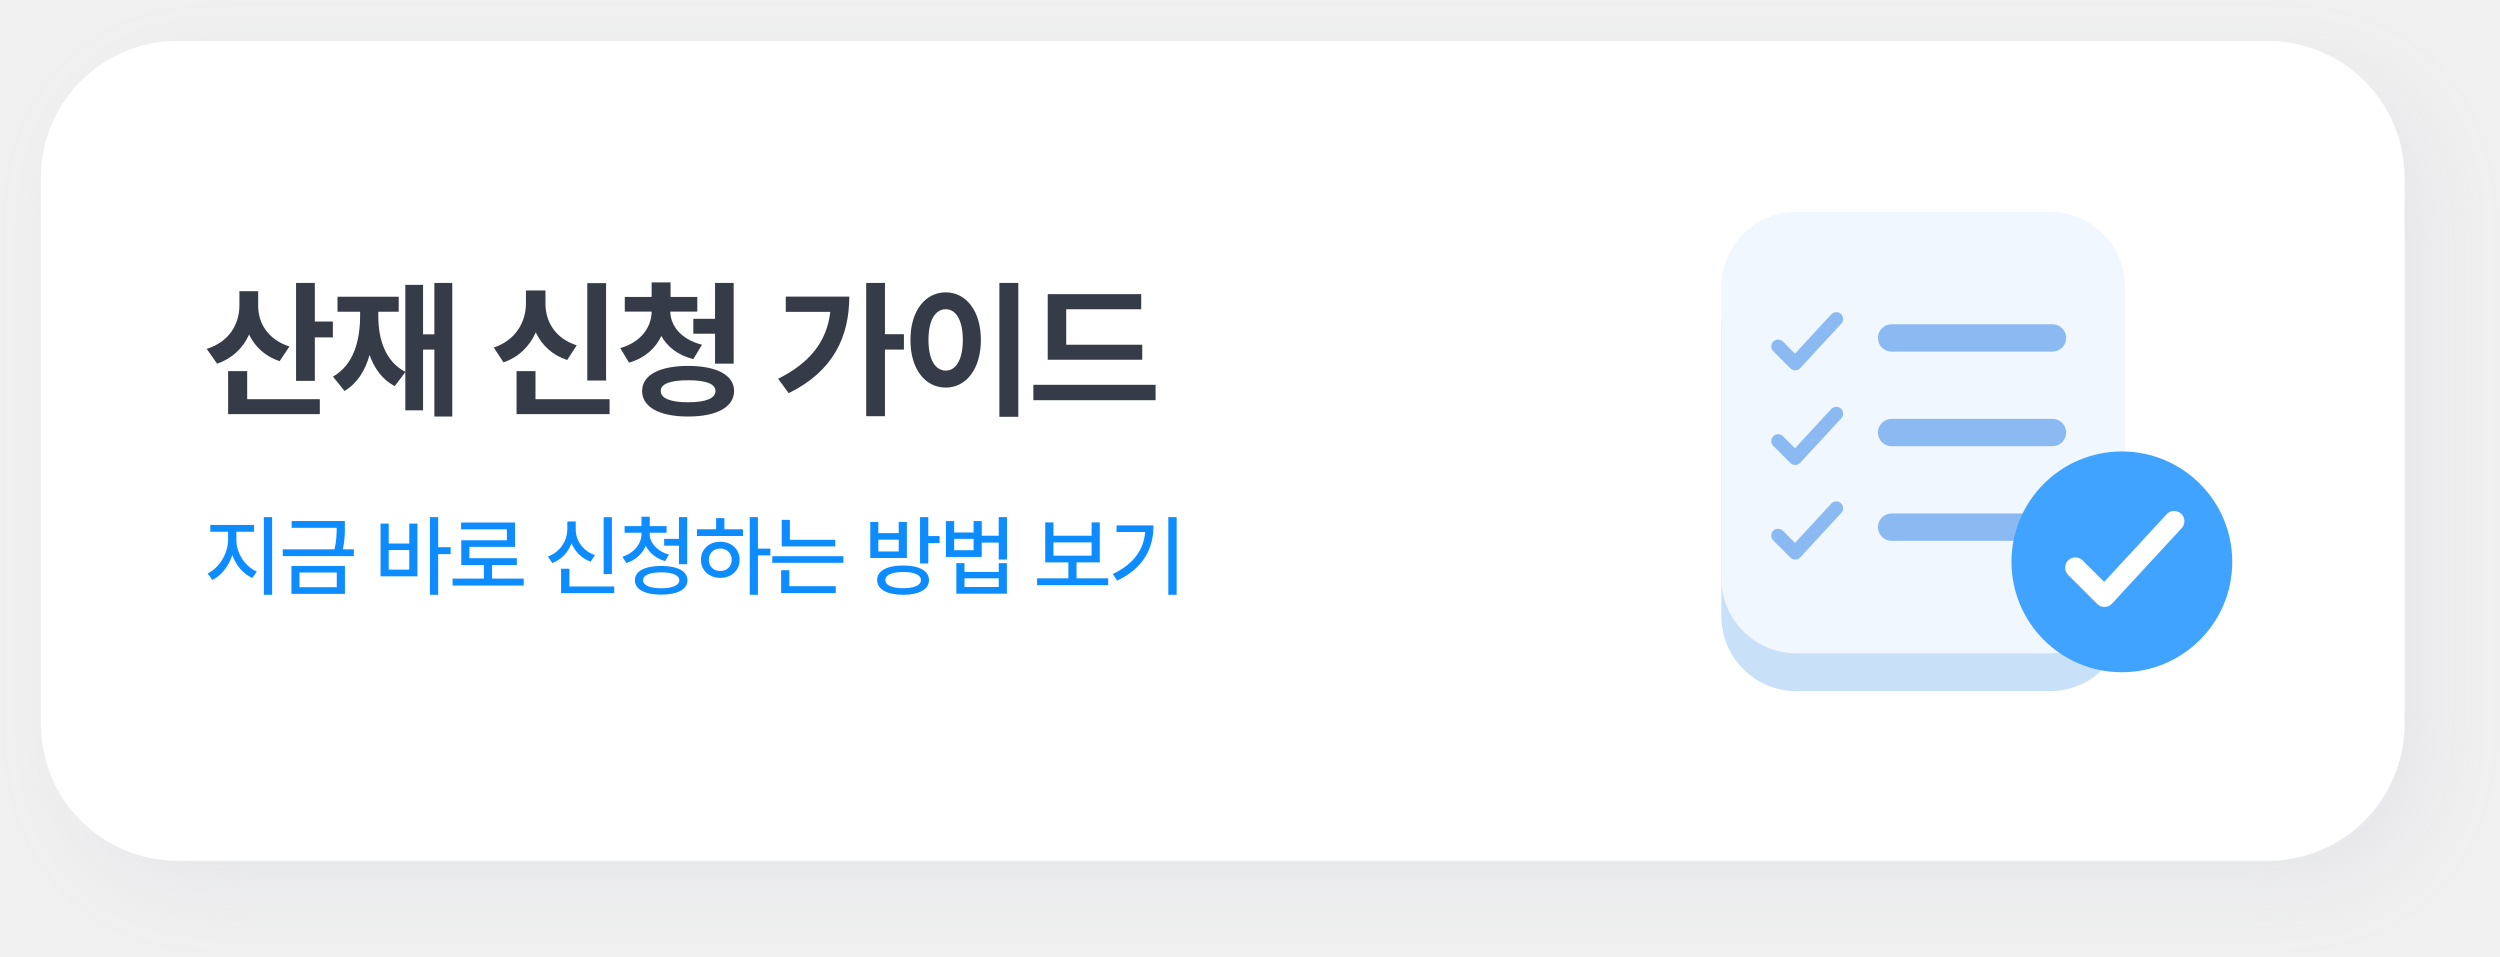
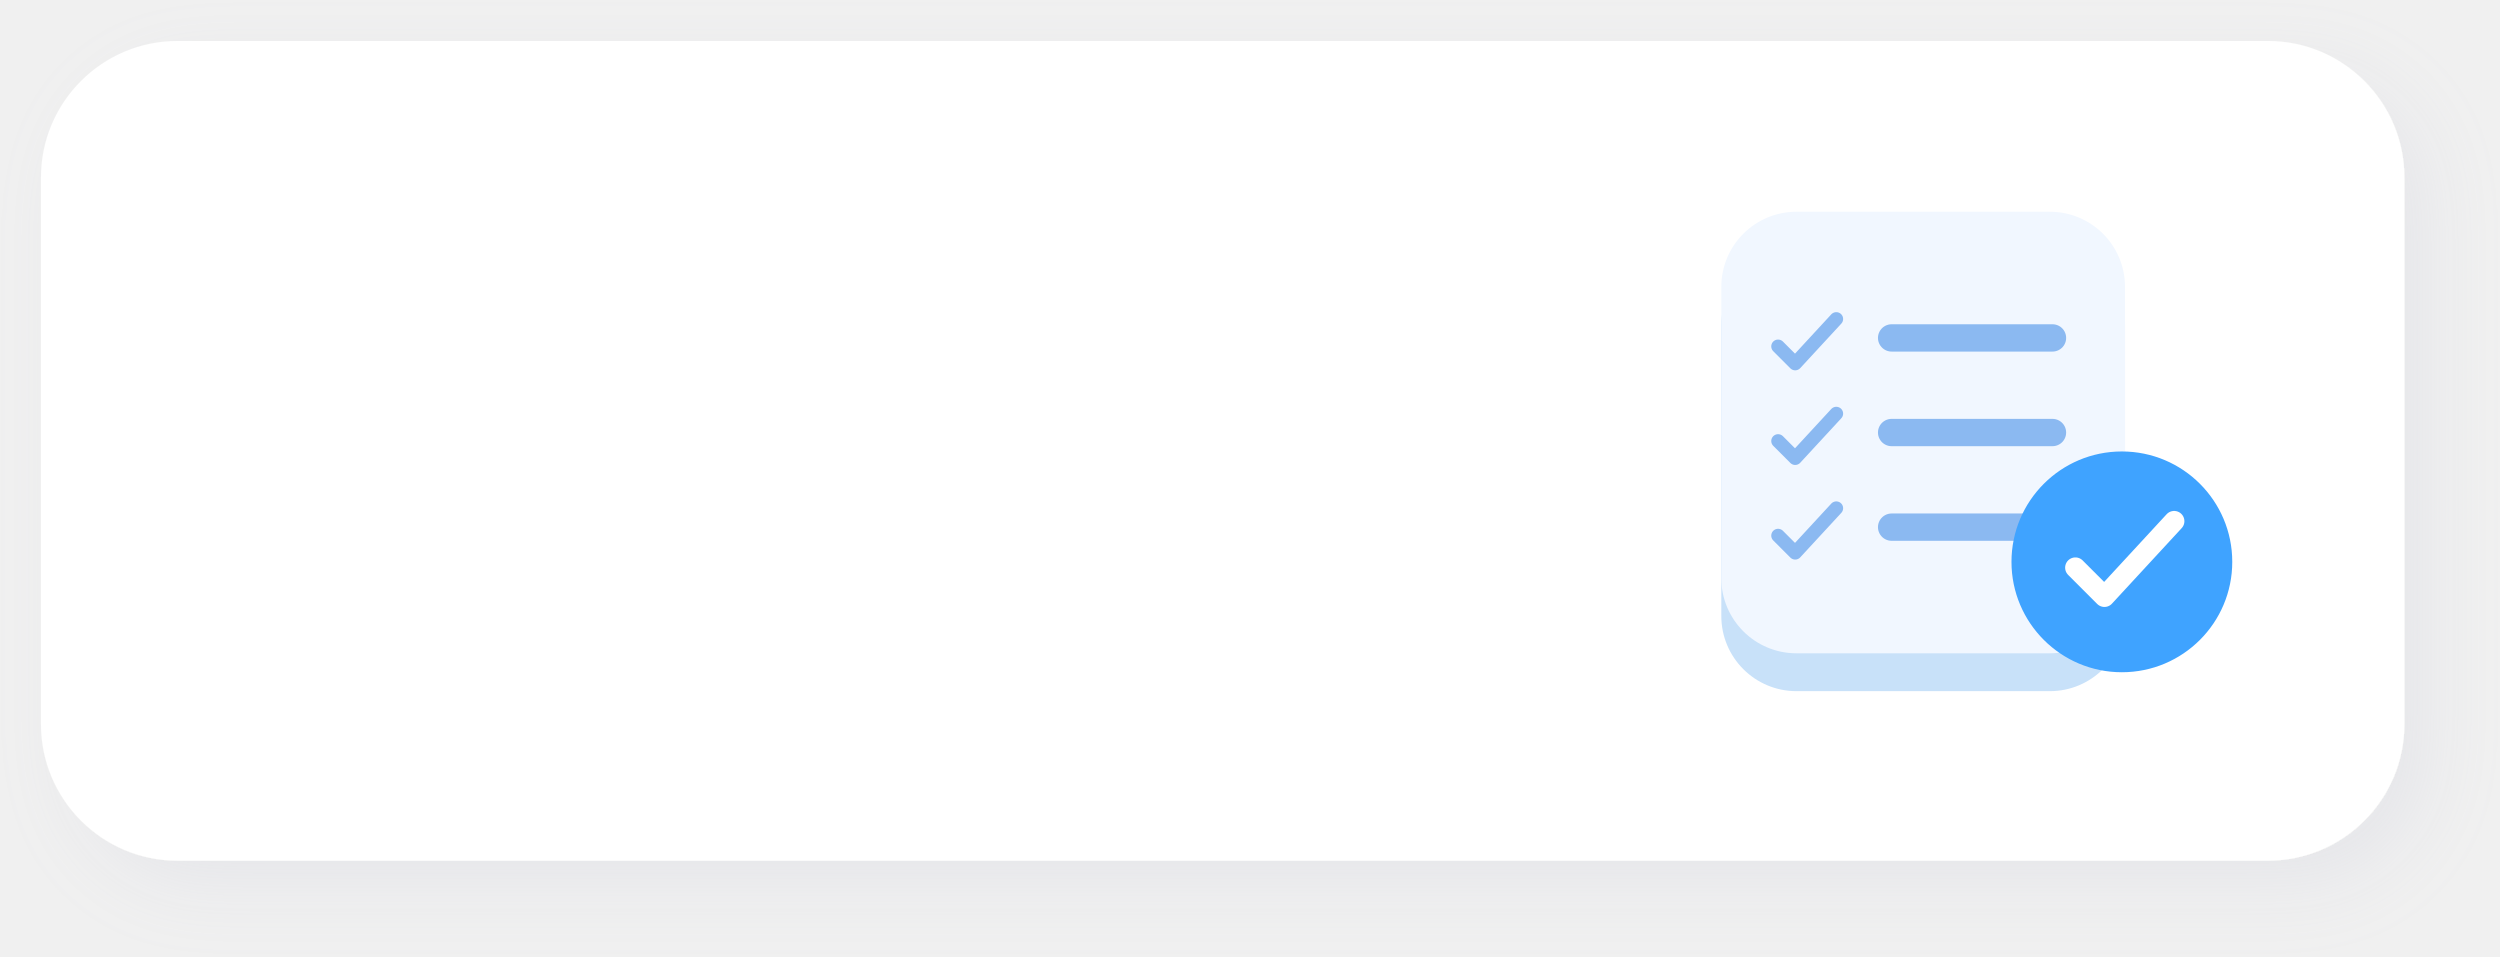
<svg xmlns="http://www.w3.org/2000/svg" width="366" height="140" viewBox="0 0 366 140" fill="none">
-   <g filter="url(#filter0_d_254_1513)">
+   <g filter="url(#filter0_d_1099_1645)">
    <rect x="6" y="6" width="346" height="120" rx="20" fill="white" />
  </g>
-   <path d="M37.799 44.777C37.788 47.28 39.206 49.708 42.375 50.728L40.935 52.877C38.798 52.157 37.315 50.761 36.467 48.977C35.597 50.933 34.039 52.469 31.783 53.242L30.258 51.072C33.599 50.041 35.027 47.42 35.049 44.756V42.629H37.799V44.777ZM33.395 60.633V54.338H36.188V58.441H46.822V60.633H33.395ZM43.342 55.756V41.426H46.092V47.076H48.734V49.397H46.092V55.756H43.342ZM66.212 41.426V60.977H63.591V51.18H61.937V60.074H59.337V54.477L57.791 56.529C55.975 55.573 54.804 53.951 54.106 51.964C53.461 54.252 52.312 56.121 50.443 57.238L48.745 55.133C51.721 53.457 52.709 49.998 52.72 46.26V45.637H49.412V43.445H58.37V45.637H55.384V46.26C55.384 49.665 56.394 52.909 59.337 54.435V41.705H61.937V48.945H63.591V41.426H66.212ZM88.729 41.447V55.713H85.979V41.447H88.729ZM72.293 50.879C75.57 49.783 76.998 47.065 76.998 44.412V42.522H79.856V44.412C79.834 47.001 81.22 49.525 84.432 50.557L83.035 52.705C80.823 51.975 79.308 50.514 78.438 48.655C77.557 50.653 75.999 52.265 73.711 53.049L72.293 50.879ZM75.623 60.633V54.338H78.395V58.441H89.245V60.633H75.623ZM102.082 43.467V45.615H98.129C98.161 47.624 99.622 49.665 102.769 50.471L101.502 52.576C99.267 52.018 97.71 50.782 96.818 49.192C95.969 50.997 94.401 52.426 92.092 53.092L90.802 50.965C93.928 50.062 95.379 47.828 95.4 45.615H91.469V43.467H95.4V41.34H98.172V43.467H102.082ZM94.004 57.238C94.004 54.897 96.582 53.575 100.728 53.565C104.896 53.575 107.464 54.897 107.474 57.238C107.464 59.612 104.896 60.987 100.728 60.977C96.582 60.987 94.004 59.612 94.004 57.238ZM96.732 57.238C96.732 58.312 98.139 58.893 100.728 58.893C103.371 58.893 104.735 58.312 104.746 57.238C104.735 56.196 103.371 55.67 100.728 55.67C98.139 55.67 96.732 56.196 96.732 57.238ZM101.502 48.859V46.668H104.681V41.426H107.41V53.242H104.681V48.859H101.502ZM129.561 41.426V48.924H132.333V51.18H129.561V60.934H126.811V41.426H129.561ZM113.921 55.455C118.55 53.135 121.043 50.02 121.558 45.658H115.038V43.424H124.34C124.319 49.268 122.042 54.327 115.467 57.56L113.921 55.455ZM149.08 41.426V61.02H146.309V41.426H149.08ZM133.289 49.762C133.278 45.497 135.459 42.801 138.467 42.801C141.41 42.801 143.602 45.497 143.602 49.762C143.602 54.059 141.41 56.744 138.467 56.744C135.459 56.744 133.278 54.059 133.289 49.762ZM135.932 49.762C135.921 52.673 136.941 54.263 138.467 54.252C139.949 54.263 140.948 52.673 140.959 49.762C140.948 46.861 139.949 45.272 138.467 45.272C136.941 45.272 135.921 46.861 135.932 49.762ZM167.224 50.471V52.662H153.388V43.059H167.074V45.272H156.095V50.471H167.224ZM151.283 58.592V56.336H169.179V58.592H151.283Z" fill="#363B48" />
-   <path d="M34.608 79.056C34.602 80.96 35.852 82.928 37.605 83.677L36.944 84.616C35.605 84.026 34.539 82.769 34.012 81.252C33.485 82.877 32.419 84.261 31.092 84.908L30.394 83.956C32.107 83.15 33.377 81.017 33.39 79.056V77.85H30.787V76.847H37.198V77.85H34.608V79.056ZM38.633 87.079V75.704H39.839V87.079H38.633ZM50.484 76.275V77.139C50.49 78.027 50.49 79.056 50.192 80.427H51.804V81.417H41.394V80.427H48.973C49.278 79.1 49.291 78.129 49.291 77.266H42.702V76.275H50.484ZM42.664 86.939V82.864H50.497V86.939H42.664ZM43.844 85.962H49.303V83.816H43.844V85.962ZM64.145 75.704V80.109H65.973V81.125H64.145V87.079H62.939V75.704H64.145ZM55.715 84.375V76.656H56.908V79.576H59.917V76.656H61.111V84.375H55.715ZM56.908 83.385H59.917V80.528H56.908V83.385ZM76.669 84.705V85.721H66.259V84.705H70.842V82.712H67.528V79.094H74.206V77.494H67.503V76.504H75.4V80.059H68.722V81.722H75.666V82.712H72.035V84.705H76.669ZM89.581 75.717V84.045H88.375V75.717H89.581ZM80.212 81.481C81.995 80.82 83.049 79.183 83.055 77.469V76.339H84.287V77.469C84.28 79.132 85.334 80.655 87.092 81.265L86.47 82.23C85.156 81.741 84.185 80.776 83.677 79.544C83.176 80.865 82.192 81.918 80.859 82.433L80.212 81.481ZM82.141 86.838V83.258H83.36V85.86H89.923V86.838H82.141ZM95.11 78.129C95.11 79.468 96.208 80.719 97.941 81.201L97.37 82.141C96.049 81.766 95.059 80.954 94.538 79.9C94.043 81.074 93.053 82.007 91.695 82.433L91.123 81.506C92.85 80.954 93.916 79.595 93.916 78.129V77.989H91.441V77.024H93.916V75.653H95.122V77.024H97.585V77.989H95.11V78.129ZM92.951 84.946C92.945 83.613 94.411 82.858 96.798 82.852C99.178 82.858 100.638 83.613 100.645 84.946C100.638 86.286 99.178 87.06 96.798 87.054C94.411 87.06 92.945 86.286 92.951 84.946ZM94.145 84.946C94.138 85.683 95.129 86.121 96.798 86.127C98.468 86.121 99.445 85.683 99.451 84.946C99.445 84.21 98.468 83.791 96.798 83.791C95.129 83.791 94.138 84.21 94.145 84.946ZM97.23 79.881V78.891H99.401V75.704H100.607V82.598H99.401V79.881H97.23ZM110.96 75.704V80.312H112.788V81.315H110.96V87.079H109.767V75.704H110.96ZM102.035 78.472V77.481H104.841V75.856H106.047V77.481H108.776V78.472H102.035ZM102.619 81.95C102.619 80.401 103.813 79.31 105.45 79.31C107.082 79.31 108.275 80.401 108.281 81.95C108.275 83.512 107.082 84.597 105.45 84.603C103.813 84.597 102.619 83.512 102.619 81.95ZM103.774 81.95C103.768 82.94 104.479 83.601 105.45 83.588C106.415 83.601 107.12 82.94 107.126 81.95C107.12 80.979 106.415 80.306 105.45 80.3C104.479 80.306 103.768 80.979 103.774 81.95ZM122.278 79.03V79.995H114.445V76.11H115.639V79.03H122.278ZM113.061 82.394V81.43H123.472V82.394H113.061ZM114.356 86.812V83.474H115.562V85.822H122.354V86.812H114.356ZM132.232 82.788C134.574 82.788 136.002 83.575 136.002 84.921C136.002 86.286 134.574 87.073 132.232 87.079C129.864 87.073 128.411 86.286 128.411 84.921C128.411 83.575 129.864 82.788 132.232 82.788ZM127.408 81.696V76.415H128.588V78.053H131.572V76.415H132.765V81.696H127.408ZM128.588 80.731H131.572V79.005H128.588V80.731ZM129.617 84.921C129.61 85.683 130.588 86.114 132.232 86.114C133.863 86.114 134.828 85.683 134.822 84.921C134.828 84.165 133.863 83.74 132.232 83.74C130.588 83.74 129.61 84.165 129.617 84.921ZM134.695 82.496V75.704H135.901V78.484H137.551V79.513H135.901V82.496H134.695ZM139.691 76.288V77.951H142.534V76.288H143.728V78.434H146.216V75.704H147.422V81.912H146.216V79.436H143.728V81.531H138.484V76.288H139.691ZM139.691 80.554H142.534V78.891H139.691V80.554ZM140.008 86.914V82.445H141.201V83.728H146.216V82.445H147.409V86.914H140.008ZM141.201 85.936H146.216V84.667H141.201V85.936ZM162.238 84.667V85.67H151.828V84.667H156.411V82.331H153.021V76.478H154.227V78.434H159.813V76.478H161.006V82.331H157.604V84.667H162.238ZM154.227 81.353H159.813V79.411H154.227V81.353ZM172.261 75.704V87.079H171.042V75.704H172.261ZM162.917 84.032C165.939 82.591 167.418 80.541 167.653 77.888H163.463V76.923H168.871C168.871 80.255 167.456 83.137 163.552 85.01L162.917 84.032Z" fill="#0C8CFF" />
  <rect x="252" y="36.541" width="59.103" height="64.644" rx="11" fill="#C8E1F9" />
  <rect x="252" y="31" width="59.103" height="64.644" rx="11" fill="#F1F7FF" />
  <path d="M276.934 49.471H300.483" stroke="#8BB9F1" stroke-width="4" stroke-linecap="round" />
  <path d="M276.934 63.322H300.483" stroke="#8BB9F1" stroke-width="4" stroke-linecap="round" />
  <path d="M276.934 77.174H300.483" stroke="#8BB9F1" stroke-width="4" stroke-linecap="round" />
-   <path d="M260.311 50.71L262.818 53.217L268.834 46.699" stroke="#8BB9F1" stroke-width="2" stroke-linecap="round" stroke-linejoin="round" />
-   <path d="M260.311 64.564L262.818 67.071L268.834 60.553" stroke="#8BB9F1" stroke-width="2" stroke-linecap="round" stroke-linejoin="round" />
-   <path d="M260.311 78.415L262.818 80.922L268.834 74.404" stroke="#8BB9F1" stroke-width="2" stroke-linecap="round" stroke-linejoin="round" />
+   <path d="M260.311 50.71L262.817 53.217L268.834 46.699" stroke="#8BB9F1" stroke-width="2" stroke-linecap="round" stroke-linejoin="round" />
+   <path d="M260.311 64.564L262.817 67.071L268.834 60.553" stroke="#8BB9F1" stroke-width="2" stroke-linecap="round" stroke-linejoin="round" />
+   <path d="M260.311 78.415L262.817 80.922L268.834 74.404" stroke="#8BB9F1" stroke-width="2" stroke-linecap="round" stroke-linejoin="round" />
  <circle cx="310.642" cy="82.255" r="15.411" fill="#3FA3FF" stroke="#3FA3FF" stroke-width="1.5" />
-   <path d="M303.837 83.105L308.09 87.358L318.297 76.301" stroke="white" stroke-width="3" stroke-linecap="round" stroke-linejoin="round" />
+   <path d="M303.836 83.105L308.089 87.358L318.296 76.301" stroke="white" stroke-width="3" stroke-linecap="round" stroke-linejoin="round" />
  <defs>
-     <filter id="filter0_d_254_1513" x="0" y="0" width="366" height="140" filterUnits="userSpaceOnUse" color-interpolation-filters="sRGB">
+     <filter id="filter0_d_1099_1645" x="0" y="0" width="366" height="140" filterUnits="userSpaceOnUse" color-interpolation-filters="sRGB">
      <feFlood flood-opacity="0" result="BackgroundImageFix" />
      <feColorMatrix in="SourceAlpha" type="matrix" values="0 0 0 0 0 0 0 0 0 0 0 0 0 0 0 0 0 0 127 0" result="hardAlpha" />
      <feOffset dx="4" dy="4" />
      <feGaussianBlur stdDeviation="5" />
      <feComposite in2="hardAlpha" operator="out" />
      <feColorMatrix type="matrix" values="0 0 0 0 0.642 0 0 0 0 0.657 0 0 0 0 0.773 0 0 0 0.12 0" />
-       <feBlend mode="normal" in2="BackgroundImageFix" result="effect1_dropShadow_254_1513" />
-       <feBlend mode="normal" in="SourceGraphic" in2="effect1_dropShadow_254_1513" result="shape" />
+       <feBlend mode="normal" in2="BackgroundImageFix" result="effect1_dropShadow_1099_1645" />
+       <feBlend mode="normal" in="SourceGraphic" in2="effect1_dropShadow_1099_1645" result="shape" />
    </filter>
  </defs>
</svg>
